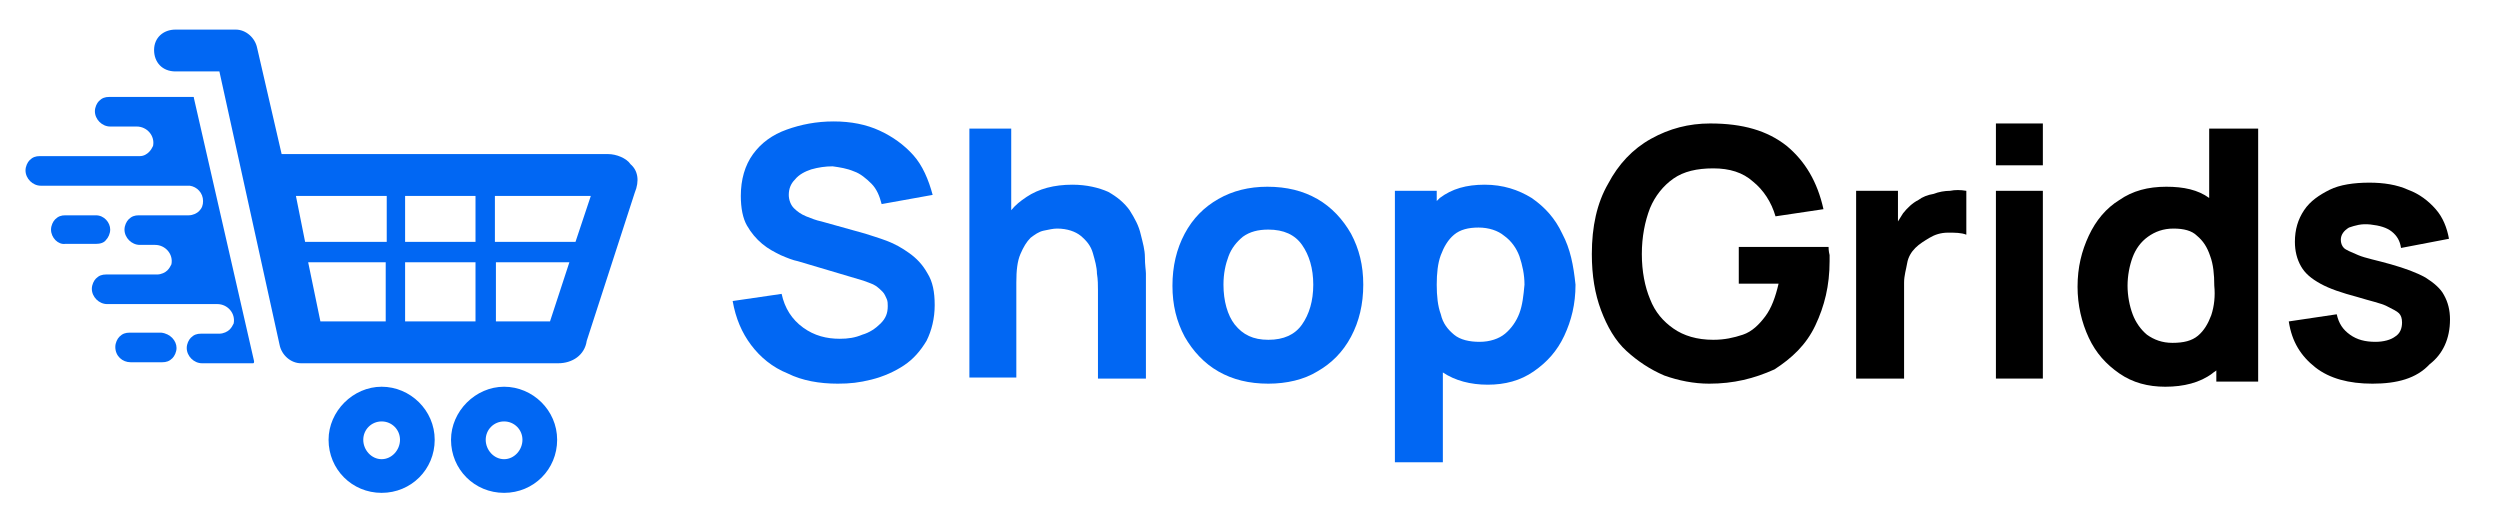
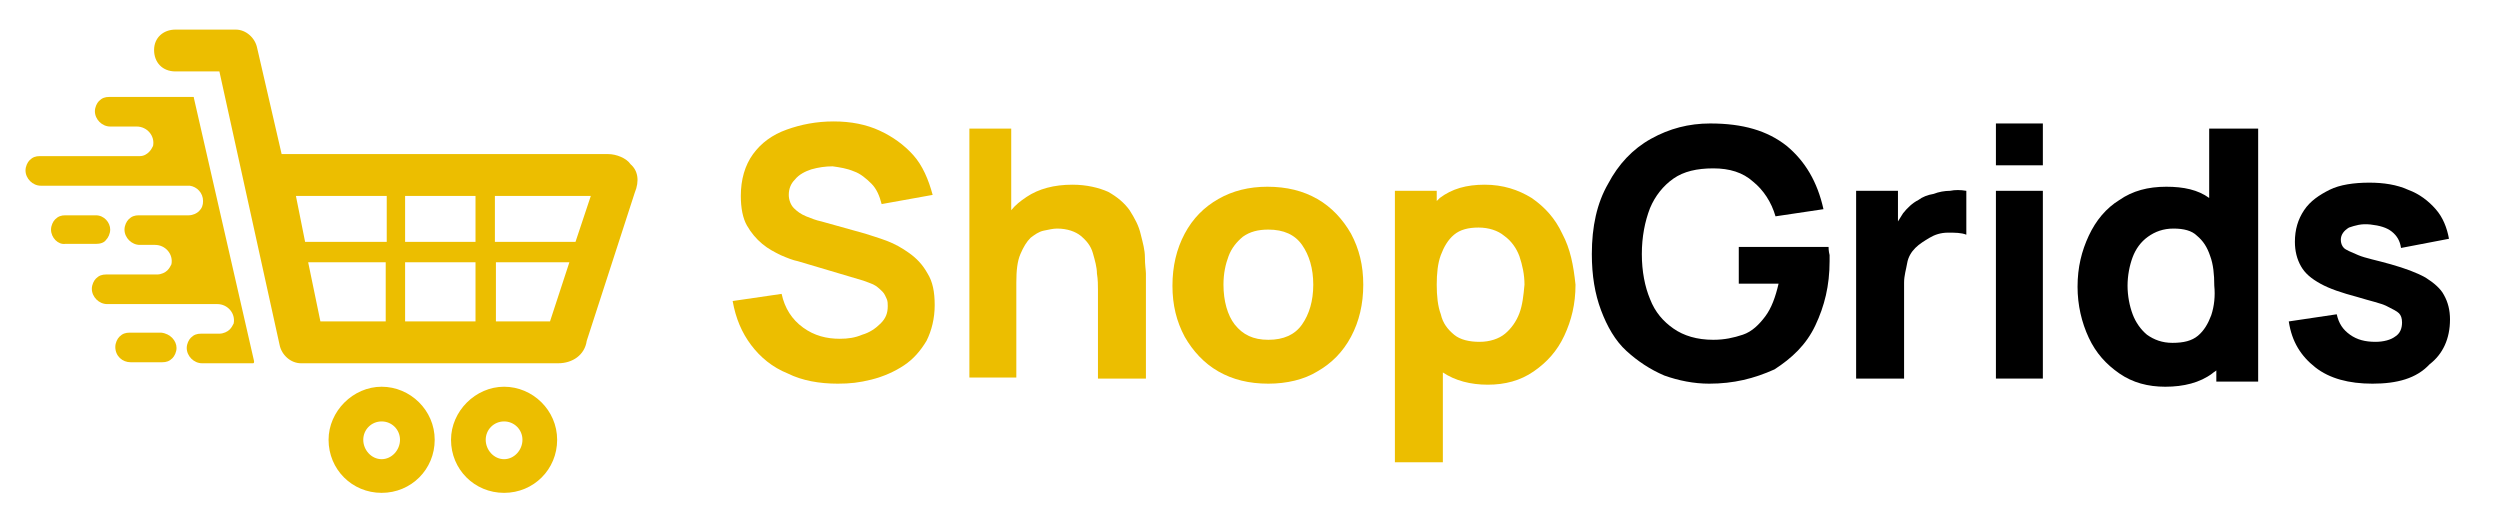
<svg xmlns="http://www.w3.org/2000/svg" version="1.1" id="Layer_1" x="0px" y="0px" viewBox="0 0 245 51.2" style="enable-background:new 0 0 245 51.2;" xml:space="preserve">
  <style type="text/css">
- 	.st0{fill:#0167F3;}
+ 	.st0{fill:#ECBE00;}
</style>
  <g>
    <g>
      <path class="st0" d="M32.2,43.1c0,2.9,2.3,5.2,5.2,5.2s5.2-2.3,5.2-5.2s-2.4-5.2-5.2-5.2S32.2,40.3,32.2,43.1z M35.6,43.1    c0-1,0.8-1.8,1.8-1.8s1.8,0.8,1.8,1.8S38.4,45,37.4,45S35.6,44.1,35.6,43.1z" />
      <path class="st0" d="M44.2,43.1c0,2.9,2.3,5.2,5.2,5.2s5.2-2.3,5.2-5.2s-2.4-5.2-5.2-5.2S44.2,40.3,44.2,43.1z M47.6,43.1    c0-1,0.8-1.8,1.8-1.8s1.8,0.8,1.8,1.8S50.4,45,49.4,45S47.6,44.1,47.6,43.1z" />
      <path class="st0" d="M61.8,16.1c-0.4-0.6-1.4-1-2.2-1h-32L25.2,4.7c-0.2-1-1.1-1.8-2.1-1.8h-5.9c-1.2,0-2.1,0.8-2.1,2    S15.9,7,17.2,7h4.3l5.9,26.8c0.2,1,1.1,1.8,2.1,1.8h25.2c1.4,0,2.6-0.8,2.8-2.2l4.7-14.5C62.7,17.7,62.5,16.7,61.8,16.1z     M37.9,31.5h-6.5l-1.2-5.8h7.6v5.8H37.9z M37.9,23.7h-8L29,19.2h8.9V23.7z M46.6,31.5h-6.9v-5.8h6.9V31.5z M46.6,23.7h-6.9v-4.5    h6.9V23.7z M53.9,31.5h-5.3v-5.8h7.2L53.9,31.5z M56.4,23.7h-7.9v-4.5h9.4L56.4,23.7z" />
    </g>
    <g>
      <path class="st0" d="M24.9,35.4c0,0.1,0,0.2-0.1,0.2h-5c-0.8,0-1.5-0.7-1.5-1.5c0-0.4,0.2-0.8,0.4-1c0.3-0.3,0.6-0.4,1-0.4h1.8    c0.4,0,0.8-0.2,1-0.4s0.3-0.4,0.4-0.6c0.2-1-0.6-1.9-1.6-1.9H10.5c-0.8,0-1.5-0.7-1.5-1.5c0-0.4,0.2-0.8,0.4-1    c0.3-0.3,0.6-0.4,1-0.4h5c0.4,0,0.8-0.2,1-0.4c0.2-0.2,0.3-0.4,0.4-0.6c0.2-1-0.6-1.9-1.6-1.9h-1.5c-0.8,0-1.5-0.7-1.5-1.5    c0-0.4,0.2-0.8,0.4-1c0.3-0.3,0.6-0.4,1-0.4h4.9c0.4,0,0.8-0.2,1-0.4c0.3-0.3,0.4-0.6,0.4-1c0-0.8-0.6-1.4-1.3-1.5h-0.1h-0.2H4    c-0.8,0-1.5-0.7-1.5-1.5c0-0.4,0.2-0.8,0.4-1c0.3-0.3,0.6-0.4,1-0.4h9.8c0.4,0,0.7-0.2,0.9-0.4s0.3-0.4,0.4-0.6    c0.2-1-0.6-1.9-1.6-1.9h-2.6c-0.8,0-1.5-0.7-1.5-1.5c0-0.4,0.2-0.8,0.4-1c0.3-0.3,0.6-0.4,1-0.4h8.2c0.1,0,0.1,0,0.1,0.1    L24.9,35.4z" />
      <path class="st0" d="M17.3,34.1c0,0.4-0.2,0.8-0.4,1c-0.3,0.3-0.6,0.4-1,0.4h-3.1c-0.8,0-1.5-0.6-1.5-1.5c0-0.4,0.2-0.8,0.4-1    c0.3-0.3,0.6-0.4,1-0.4h3.1C16.7,32.7,17.3,33.4,17.3,34.1z" />
      <path class="st0" d="M10.8,22.5c0,0.4-0.2,0.8-0.4,1c-0.2,0.3-0.6,0.4-1,0.4h-3C5.7,24,5,23.3,5,22.5c0-0.4,0.2-0.8,0.4-1    c0.3-0.3,0.6-0.4,1-0.4h3C10.2,21.1,10.8,21.8,10.8,22.5z" />
    </g>
    <g>
      <path class="st0" d="M82.1,37.6c-1.8,0-3.5-0.3-4.9-1c-1.5-0.6-2.7-1.6-3.6-2.8s-1.5-2.6-1.8-4.3l4.8-0.7c0.3,1.4,1,2.5,2.1,3.3    s2.3,1.1,3.6,1.1c0.8,0,1.5-0.1,2.2-0.4c0.7-0.2,1.3-0.6,1.8-1.1c0.5-0.5,0.7-1,0.7-1.7c0-0.2,0-0.5-0.1-0.7s-0.2-0.5-0.4-0.7    c-0.2-0.2-0.4-0.4-0.7-0.6s-0.7-0.3-1.2-0.5l-6.4-1.9c-0.5-0.1-1-0.3-1.7-0.6c-0.6-0.3-1.2-0.6-1.8-1.1s-1.1-1.1-1.5-1.8    s-0.6-1.7-0.6-2.9c0-1.6,0.4-3,1.2-4.1s1.9-1.9,3.3-2.4s2.9-0.8,4.6-0.8s3.2,0.3,4.5,0.9s2.4,1.4,3.3,2.4s1.5,2.4,1.9,3.9l-5,0.9    c-0.2-0.8-0.5-1.5-1-2s-1.1-1-1.7-1.2c-0.7-0.3-1.4-0.4-2.1-0.5c-0.7,0-1.4,0.1-2.1,0.3c-0.6,0.2-1.2,0.5-1.6,1    c-0.4,0.4-0.6,0.9-0.6,1.5c0,0.5,0.2,1,0.5,1.3s0.7,0.6,1.2,0.8c0.5,0.2,1,0.4,1.5,0.5l4.3,1.2c0.6,0.2,1.3,0.4,2.1,0.7    s1.5,0.7,2.2,1.2s1.3,1.1,1.8,2c0.5,0.8,0.7,1.8,0.7,3.1c0,1.3-0.3,2.5-0.8,3.5c-0.6,1-1.3,1.8-2.2,2.4c-0.9,0.6-2,1.1-3.2,1.4    S83.3,37.6,82.1,37.6z" />
      <path class="st0" d="M112.3,26.8v10.3h-4.7v-8.7c0-0.4,0-1-0.1-1.6c0-0.6-0.2-1.3-0.4-2c-0.2-0.7-0.6-1.2-1.2-1.7    c-0.5-0.4-1.3-0.7-2.3-0.7c-0.4,0-0.8,0.1-1.3,0.2s-0.9,0.4-1.3,0.7c-0.4,0.4-0.7,0.9-1,1.6s-0.4,1.6-0.4,2.8V37H95V12.6h4.1v8    c0.4-0.5,0.9-0.9,1.5-1.3c1.2-0.8,2.7-1.2,4.5-1.2c1.4,0,2.6,0.3,3.5,0.7c0.9,0.5,1.6,1.1,2.1,1.8c0.5,0.8,0.9,1.5,1.1,2.4    c0.2,0.8,0.4,1.5,0.4,2.2C112.2,26,112.3,26.5,112.3,26.8z" />
      <path class="st0" d="M124.3,37.6c-1.9,0-3.5-0.4-4.9-1.2s-2.5-2-3.3-3.4c-0.8-1.5-1.2-3.1-1.2-5s0.4-3.6,1.2-5.1    c0.8-1.5,1.9-2.6,3.3-3.4s3-1.2,4.8-1.2c1.9,0,3.5,0.4,4.9,1.2c1.4,0.8,2.5,2,3.3,3.4c0.8,1.5,1.2,3.1,1.2,5s-0.4,3.6-1.2,5.1    s-1.9,2.6-3.3,3.4C127.8,37.2,126.1,37.6,124.3,37.6z M124.3,33.3c1.5,0,2.6-0.5,3.3-1.5c0.7-1,1.1-2.3,1.1-3.9s-0.4-2.9-1.1-3.9    c-0.7-1-1.8-1.5-3.3-1.5c-1,0-1.8,0.2-2.5,0.7c-0.6,0.5-1.1,1.1-1.4,1.9s-0.5,1.7-0.5,2.8c0,1.6,0.4,3,1.1,3.9    C121.8,32.8,122.8,33.3,124.3,33.3z" />
      <path class="st0" d="M153.1,22.9c-0.7-1.5-1.7-2.6-3-3.5c-1.3-0.8-2.8-1.3-4.6-1.3s-3.2,0.4-4.4,1.3c-0.1,0.1-0.2,0.2-0.3,0.3v-1    h-4.1v26.6h4.7v-8.8c1.2,0.8,2.7,1.2,4.4,1.2s3.2-0.4,4.5-1.3c1.3-0.9,2.3-2,3-3.5s1.1-3.1,1.1-5C154.2,26,153.9,24.4,153.1,22.9z     M148.9,30.7c-0.3,0.8-0.8,1.5-1.4,2s-1.5,0.8-2.5,0.8s-1.9-0.2-2.5-0.7s-1.1-1.1-1.3-2c-0.3-0.8-0.4-1.8-0.4-2.9s0.1-2.1,0.4-2.9    c0.3-0.8,0.7-1.5,1.3-2s1.4-0.7,2.4-0.7s1.9,0.3,2.5,0.8c0.7,0.5,1.2,1.2,1.5,2c0.3,0.9,0.5,1.8,0.5,2.8    C149.3,29,149.2,29.9,148.9,30.7z" />
      <path d="M167.5,37.6c-1.5,0-3-0.3-4.4-0.8c-1.4-0.6-2.6-1.4-3.7-2.4s-1.9-2.4-2.5-4S156,27,156,24.9c0-2.7,0.5-5,1.6-6.9    c1-1.9,2.4-3.4,4.2-4.4s3.7-1.5,5.8-1.5c3.2,0,5.6,0.7,7.5,2.2c1.8,1.5,3,3.5,3.6,6.2l-4.7,0.7c-0.4-1.4-1.2-2.6-2.2-3.4    c-1-0.9-2.3-1.3-3.9-1.3c-1.6,0-2.9,0.3-3.9,1s-1.8,1.7-2.3,2.9c-0.5,1.3-0.8,2.8-0.8,4.5s0.3,3.2,0.8,4.4    c0.5,1.3,1.3,2.2,2.3,2.9c1,0.7,2.3,1.1,3.9,1.1c1.1,0,2-0.2,2.9-0.5s1.6-1,2.2-1.8c0.6-0.8,1-1.9,1.3-3.2h-3.9v-3.6h8.8    c0,0.1,0,0.4,0.1,0.8c0,0.4,0,0.6,0,0.6c0,2.4-0.5,4.4-1.4,6.3c-0.9,1.9-2.3,3.2-4,4.3C171.9,37.1,169.9,37.6,167.5,37.6z" />
      <path d="M192.7,18.7V23c-0.5-0.2-1.1-0.2-1.8-0.2s-1.3,0.2-1.8,0.5s-1,0.6-1.4,1s-0.7,0.9-0.8,1.5s-0.3,1.2-0.3,1.9v9.4h-4.7V18.7    h4.1v3c0.2-0.3,0.3-0.5,0.5-0.8c0.4-0.5,0.9-1,1.5-1.3c0.4-0.3,0.9-0.5,1.5-0.6c0.5-0.2,1.1-0.3,1.6-0.3    C191.6,18.6,192.1,18.6,192.7,18.7z" />
      <path d="M195.6,16.2v-4.1h4.6v4.1H195.6z M195.6,37.1V18.7h4.6v18.4H195.6z" />
      <path d="M216.5,12.6v6.8c-1.1-0.8-2.5-1.1-4.2-1.1c-1.8,0-3.3,0.4-4.6,1.3c-1.3,0.8-2.3,2-3,3.5s-1.1,3.1-1.1,5    c0,1.8,0.4,3.5,1.1,5c0.7,1.5,1.7,2.6,3,3.5s2.8,1.3,4.5,1.3c1.8,0,3.4-0.4,4.6-1.3c0.1-0.1,0.3-0.2,0.4-0.3v1.1h4.1V12.6H216.5z     M216.7,30.9c-0.3,0.8-0.7,1.5-1.3,2s-1.4,0.7-2.5,0.7c-1,0-1.8-0.3-2.5-0.8c-0.6-0.5-1.1-1.2-1.4-2c-0.3-0.8-0.5-1.8-0.5-2.8    s0.2-2,0.5-2.8s0.8-1.5,1.5-2s1.5-0.8,2.5-0.8s1.8,0.2,2.3,0.7c0.6,0.5,1,1.1,1.3,2c0.3,0.8,0.4,1.8,0.4,2.9    C217.1,29,217,30,216.7,30.9z" />
      <path d="M232.5,37.6c-2.3,0-4.2-0.5-5.6-1.6c-1.4-1.1-2.3-2.5-2.6-4.5l4.7-0.7c0.2,0.9,0.6,1.5,1.3,2s1.5,0.7,2.5,0.7    c0.8,0,1.5-0.2,1.9-0.5c0.5-0.3,0.7-0.8,0.7-1.4c0-0.4-0.1-0.7-0.3-0.9s-0.6-0.4-1.2-0.7s-1.6-0.5-2.9-0.9    c-1.5-0.4-2.7-0.8-3.6-1.3c-0.9-0.5-1.5-1-1.9-1.7s-0.6-1.5-0.6-2.4c0-1.2,0.3-2.2,0.9-3.1s1.5-1.5,2.5-2s2.4-0.7,3.9-0.7    c1.4,0,2.7,0.2,3.8,0.7c1.1,0.4,2,1.1,2.7,1.9s1.1,1.8,1.3,2.9l-4.7,0.9c-0.1-0.7-0.4-1.2-0.9-1.6s-1.2-0.6-2.1-0.7    c-0.9-0.1-1.5,0.1-2.1,0.3c-0.5,0.3-0.8,0.7-0.8,1.2c0,0.3,0.1,0.6,0.3,0.8s0.7,0.4,1.4,0.7s1.8,0.5,3.2,0.9s2.5,0.8,3.4,1.3    c0.8,0.5,1.5,1.1,1.8,1.7c0.4,0.7,0.6,1.5,0.6,2.4c0,1.9-0.7,3.4-2,4.4C236.8,37.1,234.9,37.6,232.5,37.6z" />
    </g>
  </g>
</svg>
